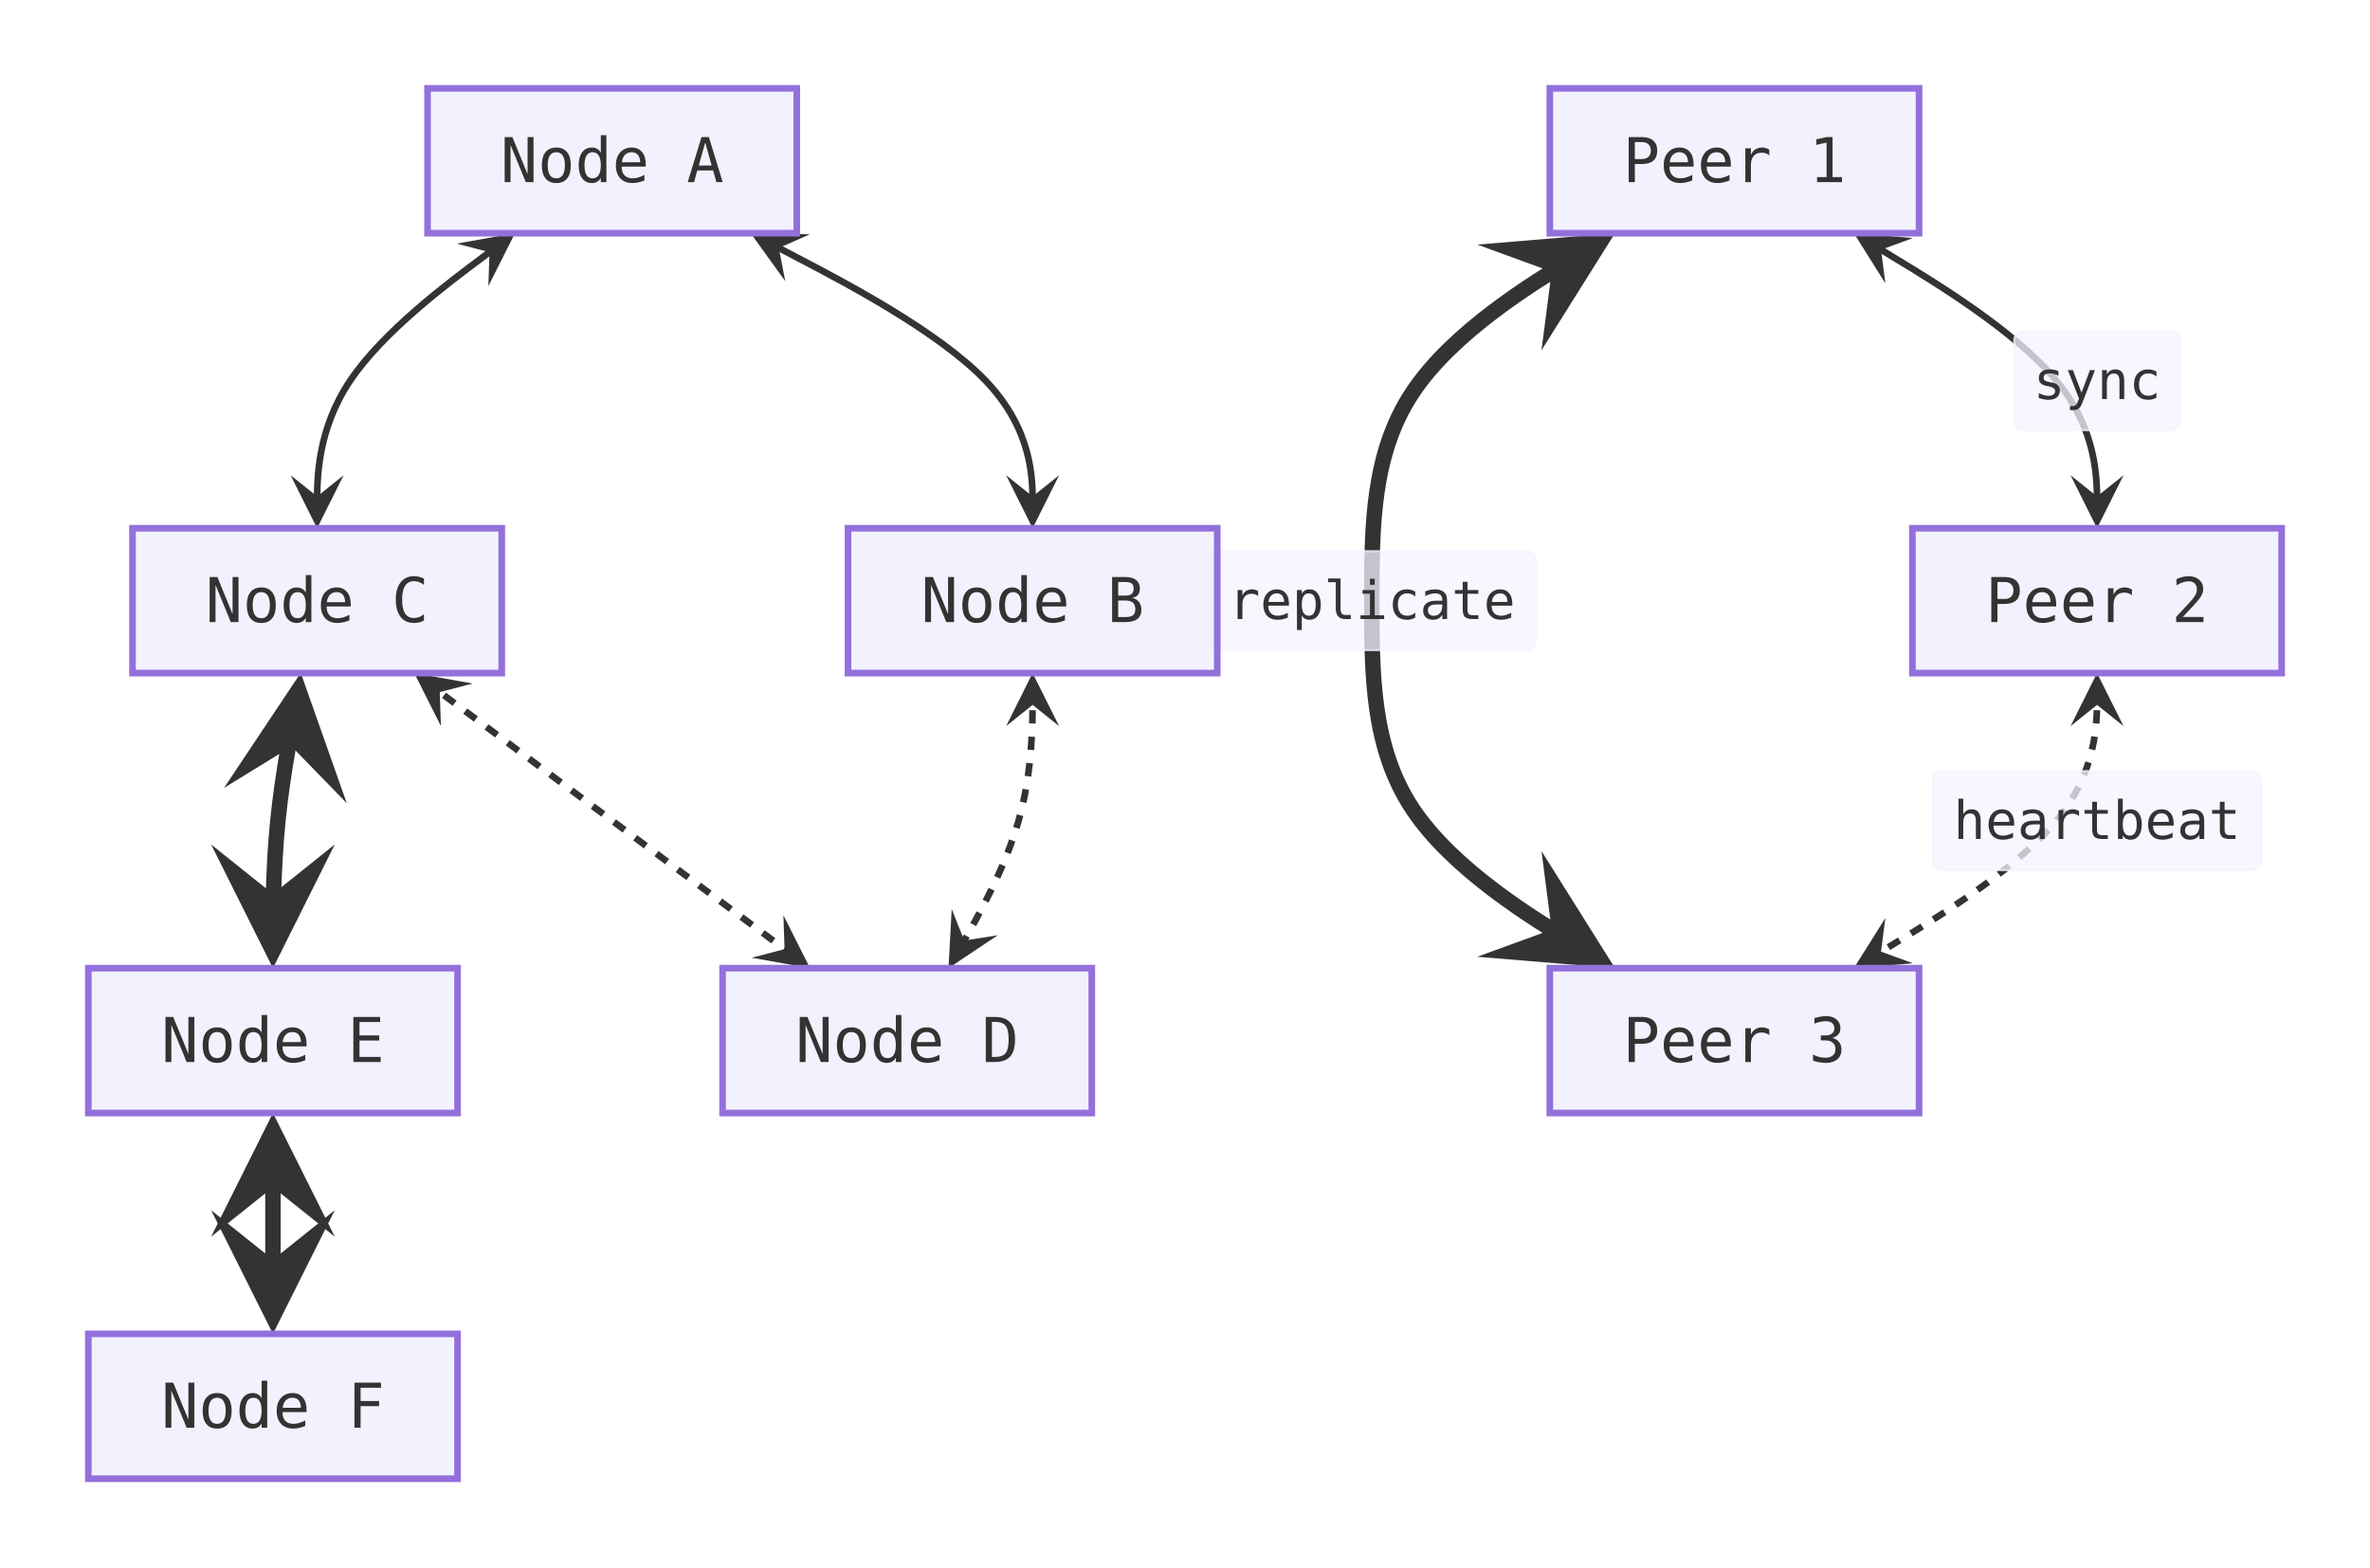
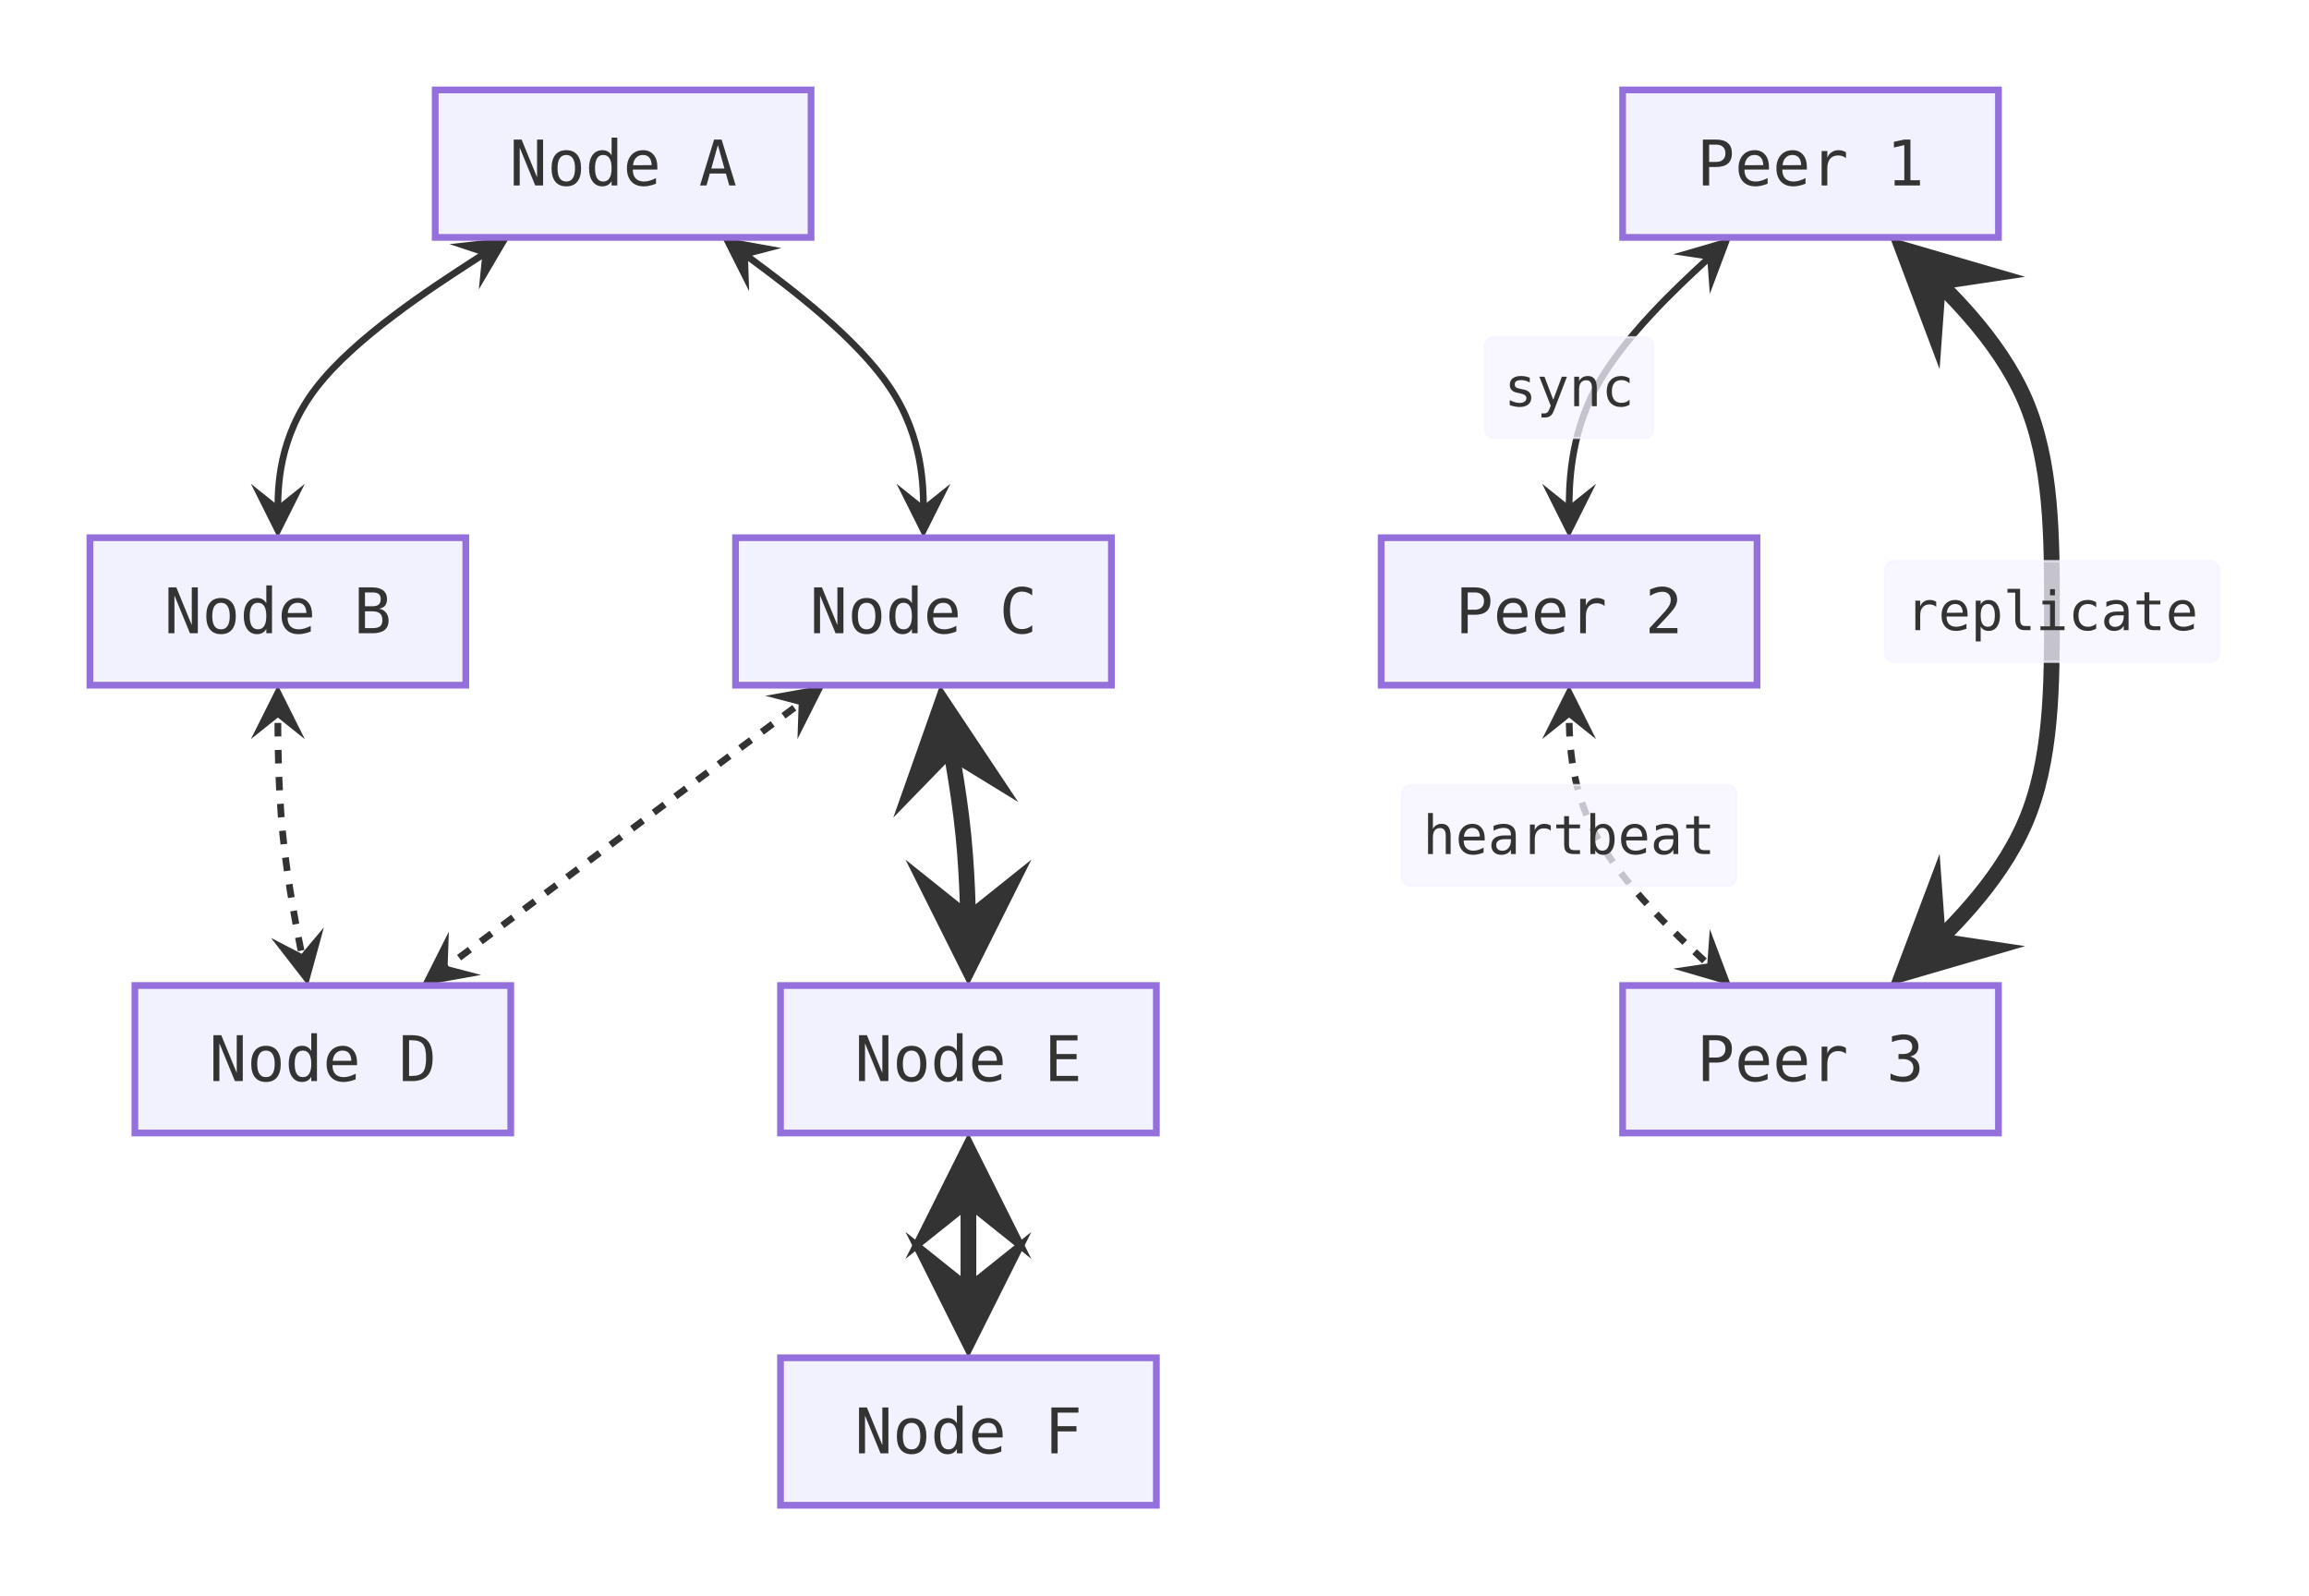
- <svg xmlns="http://www.w3.org/2000/svg" viewBox="0 0 536.6 354.8" width="536.6" height="354.8">
+ <svg xmlns="http://www.w3.org/2000/svg" viewBox="0 0 513.57 354.8" width="513.57" height="354.8">
  <defs>
    <marker id="arrow-point-333333" viewBox="0 0 10 10" refX="8" refY="5" markerWidth="8" markerHeight="8" orient="auto-start-reverse">
      <path d="M10 5 L0 10 L4 5 L0 0 Z" fill="#333333" />
    </marker>
  </defs>
  <g transform="translate(20, 20)">
-     <path d="M152.08 33.91 L160.59 38.37 C171.23 43.93 192.52 55.07 203.16 66.2 C213.8 77.33 213.8 88.47 213.8 94.03 L213.8 97.2" fill="none" stroke="#333333" stroke-width="1.5" marker-start="url(#arrow-point-333333)" marker-end="url(#arrow-point-333333)" />
-     <path d="M75.72 133.83 L81.27 137.97 C88.73 143.53 103.67 154.67 118.6 165.8 C133.53 176.93 148.47 188.07 155.93 193.63 L161.48 197.77" fill="none" stroke="#333333" stroke-width="1.5" stroke-dasharray="3 3" marker-start="url(#arrow-point-333333)" marker-end="url(#arrow-point-333333)" />
-     <path d="M41.8 237.6 C41.8 240.33 41.8 248.67 41.8 257 C41.8 265.33 41.8 273.67 41.8 276.4" fill="none" stroke="#333333" stroke-width="3.5" marker-start="url(#arrow-point-333333)" marker-end="url(#arrow-point-333333)" />
-     <path d="M94.68 34.23 L89.13 38.37 C81.67 43.93 66.73 55.07 59.27 66.2 C51.8 77.33 51.8 88.47 51.8 94.03 L51.8 97.2" fill="none" stroke="#333333" stroke-width="1.5" marker-start="url(#arrow-point-333333)" marker-end="url(#arrow-point-333333)" />
-     <path d="M213.8 134.8 L213.8 137.97 C213.8 143.53 213.8 154.67 210.63 165.8 C207.45 176.93 201.1 188.07 197.93 193.63 L195.94 197.12" fill="none" stroke="#333333" stroke-width="1.5" stroke-dasharray="3 3" marker-start="url(#arrow-point-333333)" marker-end="url(#arrow-point-333333)" />
-     <path d="M47.4 137.89 L47.39 137.97 C46.27 143.53 44.04 154.67 42.92 165.8 C41.8 176.93 41.8 188.07 41.8 193.6" fill="none" stroke="#333333" stroke-width="3.5" marker-start="url(#arrow-point-333333)" marker-end="url(#arrow-point-333333)" />
-     <path d="M401.79 34.04 L408.91 38.37 C418.09 43.93 436.45 55.07 445.62 66.2 C454.8 77.33 454.8 88.47 454.8 94.03 L454.8 97.2" fill="none" stroke="#333333" stroke-width="1.5" marker-start="url(#arrow-point-333333)" marker-end="url(#arrow-point-333333)" />
-     <rect x="436.06" y="55" width="37.49" height="22.4" rx="2" ry="2" fill="#f5f3ffbf" stroke="#f5f3ffbf" stroke-width="0.5" />
-     <text x="454.8" y="66.2" text-anchor="middle" dominant-baseline="central" font-size="12px" font-family="'Intel One Mono', 'SF Mono', 'Cascadia Code', 'JetBrains Mono', 'Fira Code', 'Consolas', 'Menlo', monospace" fill="#333333">sync</text>
-     <path d="M454.8 134.8 L454.8 137.97 C454.8 143.53 454.8 154.67 445.62 165.8 C436.45 176.93 418.09 188.07 408.91 193.63 L401.79 197.96" fill="none" stroke="#333333" stroke-width="1.5" stroke-dasharray="3 3" marker-start="url(#arrow-point-333333)" marker-end="url(#arrow-point-333333)" />
-     <rect x="417.63" y="154.6" width="74.34" height="22.4" rx="2" ry="2" fill="#f5f3ffbf" stroke="#f5f3ffbf" stroke-width="0.5" />
-     <text x="454.8" y="165.8" text-anchor="middle" dominant-baseline="central" font-size="12px" font-family="'Intel One Mono', 'SF Mono', 'Cascadia Code', 'JetBrains Mono', 'Fira Code', 'Consolas', 'Menlo', monospace" fill="#333333">heartbeat</text>
-     <path d="M340.88 196.3 L336.49 193.63 C327.31 188.07 308.95 176.93 299.78 163.07 C290.6 149.2 290.6 132.6 290.6 116 C290.6 99.4 290.6 82.8 299.78 68.93 C308.95 55.07 327.31 43.93 336.49 38.37 L340.88 35.7" fill="none" stroke="#333333" stroke-width="3.5" marker-start="url(#arrow-point-333333)" marker-end="url(#arrow-point-333333)" />
-     <rect x="253.43" y="104.8" width="74.34" height="22.4" rx="2" ry="2" fill="#f5f3ffbf" stroke="#f5f3ffbf" stroke-width="0.5" />
-     <text x="290.6" y="116" text-anchor="middle" dominant-baseline="central" font-size="12px" font-family="'Intel One Mono', 'SF Mono', 'Cascadia Code', 'JetBrains Mono', 'Fira Code', 'Consolas', 'Menlo', monospace" fill="#333333">replicate</text>
+     <path d="M91.29 34.11 L84.72 38.37 C76.14 43.93 58.97 55.07 50.38 66.2 C41.8 77.33 41.8 88.47 41.8 94.03 L41.8 97.2" fill="none" stroke="#333333" stroke-width="1.5" marker-start="url(#arrow-point-333333)" marker-end="url(#arrow-point-333333)" />
+     <path d="M161.48 133.83 L155.93 137.97 C148.47 143.53 133.53 154.67 118.6 165.8 C103.67 176.93 88.73 188.07 81.27 193.63 L75.72 197.77" fill="none" stroke="#333333" stroke-width="1.5" stroke-dasharray="3 3" marker-start="url(#arrow-point-333333)" marker-end="url(#arrow-point-333333)" />
+     <path d="M195.4 237.6 C195.4 240.33 195.4 248.67 195.4 257 C195.4 265.33 195.4 273.67 195.4 276.4" fill="none" stroke="#333333" stroke-width="3.5" marker-start="url(#arrow-point-333333)" marker-end="url(#arrow-point-333333)" />
+     <path d="M142.52 34.23 L148.07 38.37 C155.53 43.93 170.47 55.07 177.93 66.2 C185.4 77.33 185.4 88.47 185.4 94.03 L185.4 97.2" fill="none" stroke="#333333" stroke-width="1.5" marker-start="url(#arrow-point-333333)" marker-end="url(#arrow-point-333333)" />
+     <path d="M41.8 134.8 L41.8 137.97 C41.8 143.53 41.8 154.67 42.92 165.8 C44.04 176.93 46.27 188.07 47.39 193.63 L48.03 196.85" fill="none" stroke="#333333" stroke-width="1.5" stroke-dasharray="3 3" marker-start="url(#arrow-point-333333)" marker-end="url(#arrow-point-333333)" />
+     <path d="M189.8 137.89 L189.81 137.97 C190.93 143.53 193.16 154.67 194.28 165.8 C195.4 176.93 195.4 188.07 195.4 193.6" fill="none" stroke="#333333" stroke-width="3.5" marker-start="url(#arrow-point-333333)" marker-end="url(#arrow-point-333333)" />
+     <path d="M363.26 34.43 L359.01 38.37 C353.01 43.93 341.01 55.07 335 66.2 C329 77.33 329 88.47 329 94.03 L329 97.2" fill="none" stroke="#333333" stroke-width="1.5" marker-start="url(#arrow-point-333333)" marker-end="url(#arrow-point-333333)" />
+     <rect x="310.26" y="55" width="37.49" height="22.4" rx="2" ry="2" fill="#f5f3ffbf" stroke="#f5f3ffbf" stroke-width="0.5" />
+     <text x="329" y="66.2" text-anchor="middle" dominant-baseline="central" font-size="12px" font-family="'Intel One Mono', 'SF Mono', 'Cascadia Code', 'JetBrains Mono', 'Fira Code', 'Consolas', 'Menlo', monospace" fill="#333333">sync</text>
+     <path d="M329 134.8 L329 137.97 C329 143.53 329 154.67 335 165.8 C341.01 176.93 353.01 188.07 359.01 193.63 L363.26 197.57" fill="none" stroke="#333333" stroke-width="1.5" stroke-dasharray="3 3" marker-start="url(#arrow-point-333333)" marker-end="url(#arrow-point-333333)" />
+     <rect x="291.83" y="154.6" width="74.34" height="22.4" rx="2" ry="2" fill="#f5f3ffbf" stroke="#f5f3ffbf" stroke-width="0.5" />
+     <text x="329" y="165.8" text-anchor="middle" dominant-baseline="central" font-size="12px" font-family="'Intel One Mono', 'SF Mono', 'Cascadia Code', 'JetBrains Mono', 'Fira Code', 'Consolas', 'Menlo', monospace" fill="#333333">heartbeat</text>
+     <path d="M404.49 195.39 L406.39 193.63 C412.39 188.07 424.39 176.93 430.4 163.07 C436.4 149.2 436.4 132.6 436.4 116 C436.4 99.4 436.4 82.8 430.4 68.93 C424.39 55.07 412.39 43.93 406.39 38.37 L404.49 36.61" fill="none" stroke="#333333" stroke-width="3.5" marker-start="url(#arrow-point-333333)" marker-end="url(#arrow-point-333333)" />
+     <rect x="399.23" y="104.8" width="74.34" height="22.4" rx="2" ry="2" fill="#f5f3ffbf" stroke="#f5f3ffbf" stroke-width="0.5" />
+     <text x="436.4" y="116" text-anchor="middle" dominant-baseline="central" font-size="12px" font-family="'Intel One Mono', 'SF Mono', 'Cascadia Code', 'JetBrains Mono', 'Fira Code', 'Consolas', 'Menlo', monospace" fill="#333333">replicate</text>
    <rect x="76.8" y="0" width="83.6" height="32.8" fill="#ececffb2" stroke="#9370db" stroke-width="1.5" />
    <text x="118.6" y="16.4" text-anchor="middle" dominant-baseline="central" font-size="14px" font-family="'Intel One Mono', 'SF Mono', 'Cascadia Code', 'JetBrains Mono', 'Fira Code', 'Consolas', 'Menlo', monospace" fill="#333333">Node A</text>
-     <rect x="172" y="99.6" width="83.6" height="32.8" fill="#ececffb2" stroke="#9370db" stroke-width="1.5" />
-     <text x="213.8" y="116" text-anchor="middle" dominant-baseline="central" font-size="14px" font-family="'Intel One Mono', 'SF Mono', 'Cascadia Code', 'JetBrains Mono', 'Fira Code', 'Consolas', 'Menlo', monospace" fill="#333333">Node B</text>
-     <rect x="10" y="99.6" width="83.6" height="32.8" fill="#ececffb2" stroke="#9370db" stroke-width="1.5" />
-     <text x="51.8" y="116" text-anchor="middle" dominant-baseline="central" font-size="14px" font-family="'Intel One Mono', 'SF Mono', 'Cascadia Code', 'JetBrains Mono', 'Fira Code', 'Consolas', 'Menlo', monospace" fill="#333333">Node C</text>
-     <rect x="143.6" y="199.2" width="83.6" height="32.8" fill="#ececffb2" stroke="#9370db" stroke-width="1.5" />
-     <text x="185.4" y="215.6" text-anchor="middle" dominant-baseline="central" font-size="14px" font-family="'Intel One Mono', 'SF Mono', 'Cascadia Code', 'JetBrains Mono', 'Fira Code', 'Consolas', 'Menlo', monospace" fill="#333333">Node D</text>
-     <rect x="0" y="199.2" width="83.6" height="32.8" fill="#ececffb2" stroke="#9370db" stroke-width="1.5" />
-     <text x="41.8" y="215.6" text-anchor="middle" dominant-baseline="central" font-size="14px" font-family="'Intel One Mono', 'SF Mono', 'Cascadia Code', 'JetBrains Mono', 'Fira Code', 'Consolas', 'Menlo', monospace" fill="#333333">Node E</text>
-     <rect x="0" y="282" width="83.6" height="32.8" fill="#ececffb2" stroke="#9370db" stroke-width="1.5" />
-     <text x="41.8" y="298.4" text-anchor="middle" dominant-baseline="central" font-size="14px" font-family="'Intel One Mono', 'SF Mono', 'Cascadia Code', 'JetBrains Mono', 'Fira Code', 'Consolas', 'Menlo', monospace" fill="#333333">Node F</text>
-     <rect x="330.9" y="0" width="83.6" height="32.8" fill="#ececffb2" stroke="#9370db" stroke-width="1.5" />
-     <text x="372.7" y="16.4" text-anchor="middle" dominant-baseline="central" font-size="14px" font-family="'Intel One Mono', 'SF Mono', 'Cascadia Code', 'JetBrains Mono', 'Fira Code', 'Consolas', 'Menlo', monospace" fill="#333333">Peer 1</text>
-     <rect x="413" y="99.6" width="83.6" height="32.8" fill="#ececffb2" stroke="#9370db" stroke-width="1.5" />
-     <text x="454.8" y="116" text-anchor="middle" dominant-baseline="central" font-size="14px" font-family="'Intel One Mono', 'SF Mono', 'Cascadia Code', 'JetBrains Mono', 'Fira Code', 'Consolas', 'Menlo', monospace" fill="#333333">Peer 2</text>
-     <rect x="330.9" y="199.2" width="83.6" height="32.8" fill="#ececffb2" stroke="#9370db" stroke-width="1.5" />
-     <text x="372.7" y="215.6" text-anchor="middle" dominant-baseline="central" font-size="14px" font-family="'Intel One Mono', 'SF Mono', 'Cascadia Code', 'JetBrains Mono', 'Fira Code', 'Consolas', 'Menlo', monospace" fill="#333333">Peer 3</text>
+     <rect x="0" y="99.6" width="83.6" height="32.8" fill="#ececffb2" stroke="#9370db" stroke-width="1.5" />
+     <text x="41.8" y="116" text-anchor="middle" dominant-baseline="central" font-size="14px" font-family="'Intel One Mono', 'SF Mono', 'Cascadia Code', 'JetBrains Mono', 'Fira Code', 'Consolas', 'Menlo', monospace" fill="#333333">Node B</text>
+     <rect x="143.6" y="99.6" width="83.6" height="32.8" fill="#ececffb2" stroke="#9370db" stroke-width="1.5" />
+     <text x="185.4" y="116" text-anchor="middle" dominant-baseline="central" font-size="14px" font-family="'Intel One Mono', 'SF Mono', 'Cascadia Code', 'JetBrains Mono', 'Fira Code', 'Consolas', 'Menlo', monospace" fill="#333333">Node C</text>
+     <rect x="10" y="199.2" width="83.6" height="32.8" fill="#ececffb2" stroke="#9370db" stroke-width="1.5" />
+     <text x="51.8" y="215.6" text-anchor="middle" dominant-baseline="central" font-size="14px" font-family="'Intel One Mono', 'SF Mono', 'Cascadia Code', 'JetBrains Mono', 'Fira Code', 'Consolas', 'Menlo', monospace" fill="#333333">Node D</text>
+     <rect x="153.6" y="199.2" width="83.6" height="32.8" fill="#ececffb2" stroke="#9370db" stroke-width="1.5" />
+     <text x="195.4" y="215.6" text-anchor="middle" dominant-baseline="central" font-size="14px" font-family="'Intel One Mono', 'SF Mono', 'Cascadia Code', 'JetBrains Mono', 'Fira Code', 'Consolas', 'Menlo', monospace" fill="#333333">Node E</text>
+     <rect x="153.6" y="282" width="83.6" height="32.8" fill="#ececffb2" stroke="#9370db" stroke-width="1.5" />
+     <text x="195.4" y="298.4" text-anchor="middle" dominant-baseline="central" font-size="14px" font-family="'Intel One Mono', 'SF Mono', 'Cascadia Code', 'JetBrains Mono', 'Fira Code', 'Consolas', 'Menlo', monospace" fill="#333333">Node F</text>
+     <rect x="340.9" y="0" width="83.6" height="32.8" fill="#ececffb2" stroke="#9370db" stroke-width="1.5" />
+     <text x="382.7" y="16.4" text-anchor="middle" dominant-baseline="central" font-size="14px" font-family="'Intel One Mono', 'SF Mono', 'Cascadia Code', 'JetBrains Mono', 'Fira Code', 'Consolas', 'Menlo', monospace" fill="#333333">Peer 1</text>
+     <rect x="287.2" y="99.6" width="83.6" height="32.8" fill="#ececffb2" stroke="#9370db" stroke-width="1.5" />
+     <text x="329" y="116" text-anchor="middle" dominant-baseline="central" font-size="14px" font-family="'Intel One Mono', 'SF Mono', 'Cascadia Code', 'JetBrains Mono', 'Fira Code', 'Consolas', 'Menlo', monospace" fill="#333333">Peer 2</text>
+     <rect x="340.9" y="199.2" width="83.6" height="32.8" fill="#ececffb2" stroke="#9370db" stroke-width="1.5" />
+     <text x="382.7" y="215.6" text-anchor="middle" dominant-baseline="central" font-size="14px" font-family="'Intel One Mono', 'SF Mono', 'Cascadia Code', 'JetBrains Mono', 'Fira Code', 'Consolas', 'Menlo', monospace" fill="#333333">Peer 3</text>
  </g>
</svg>
